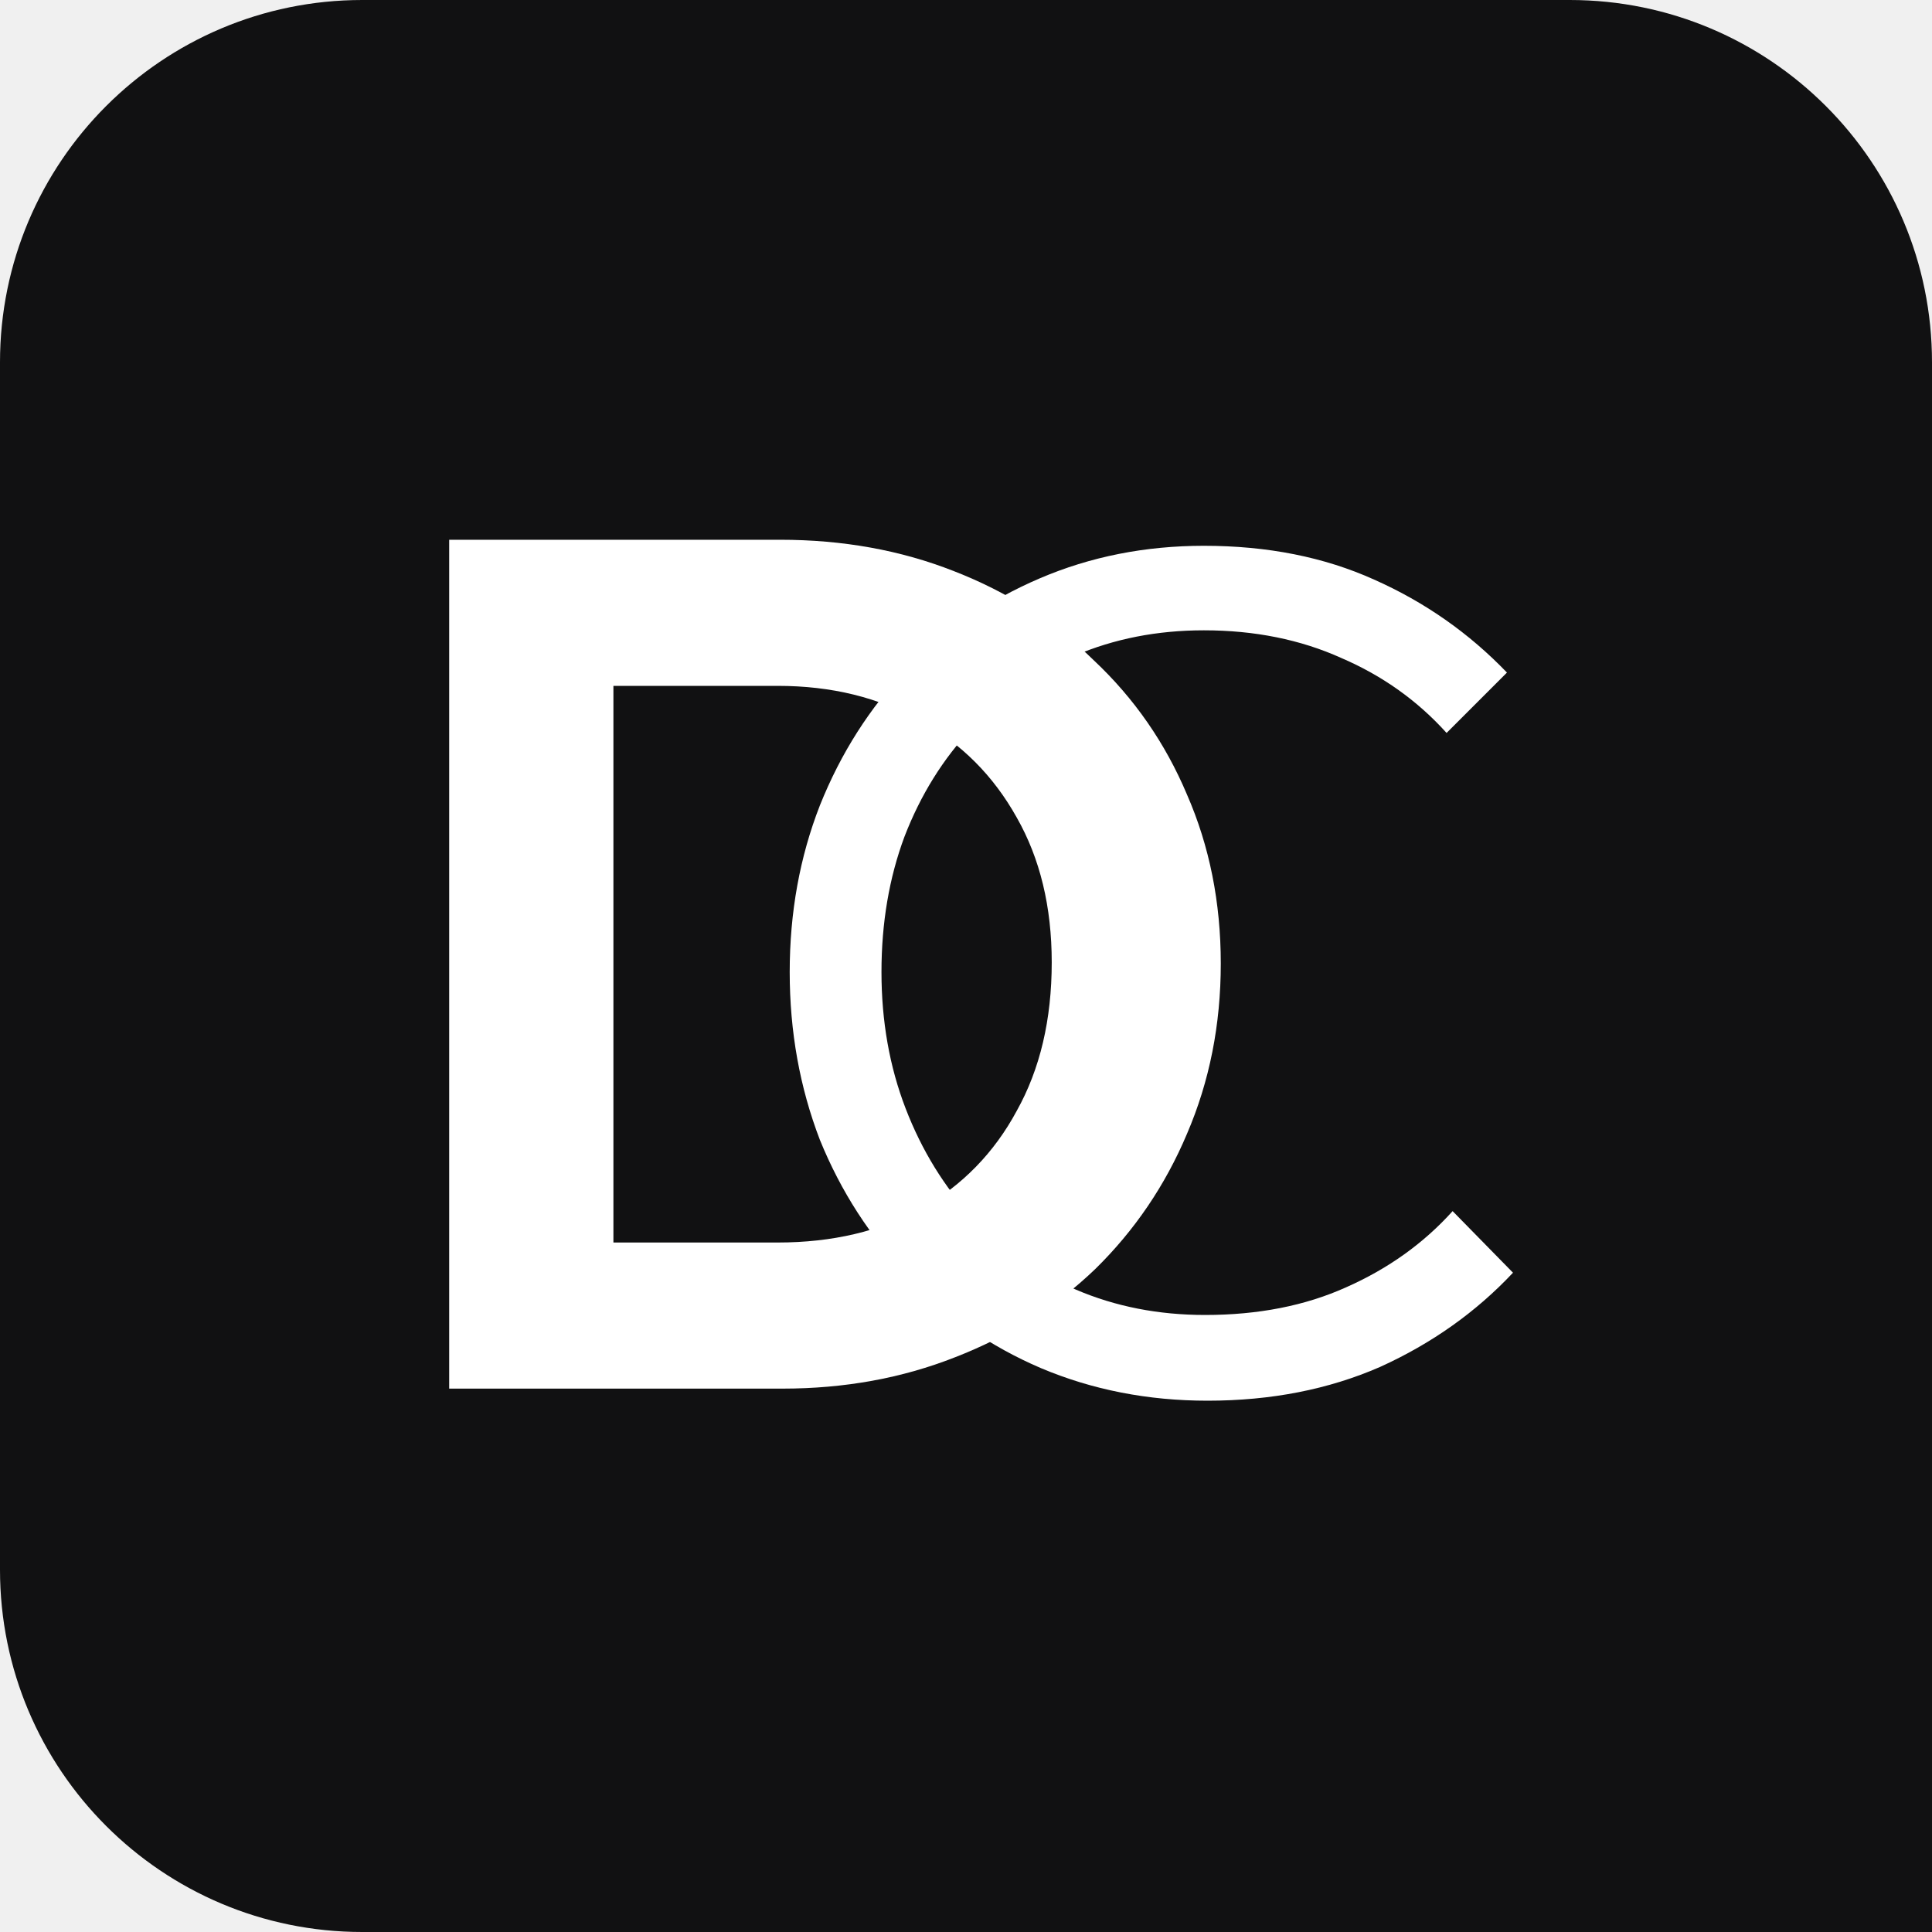
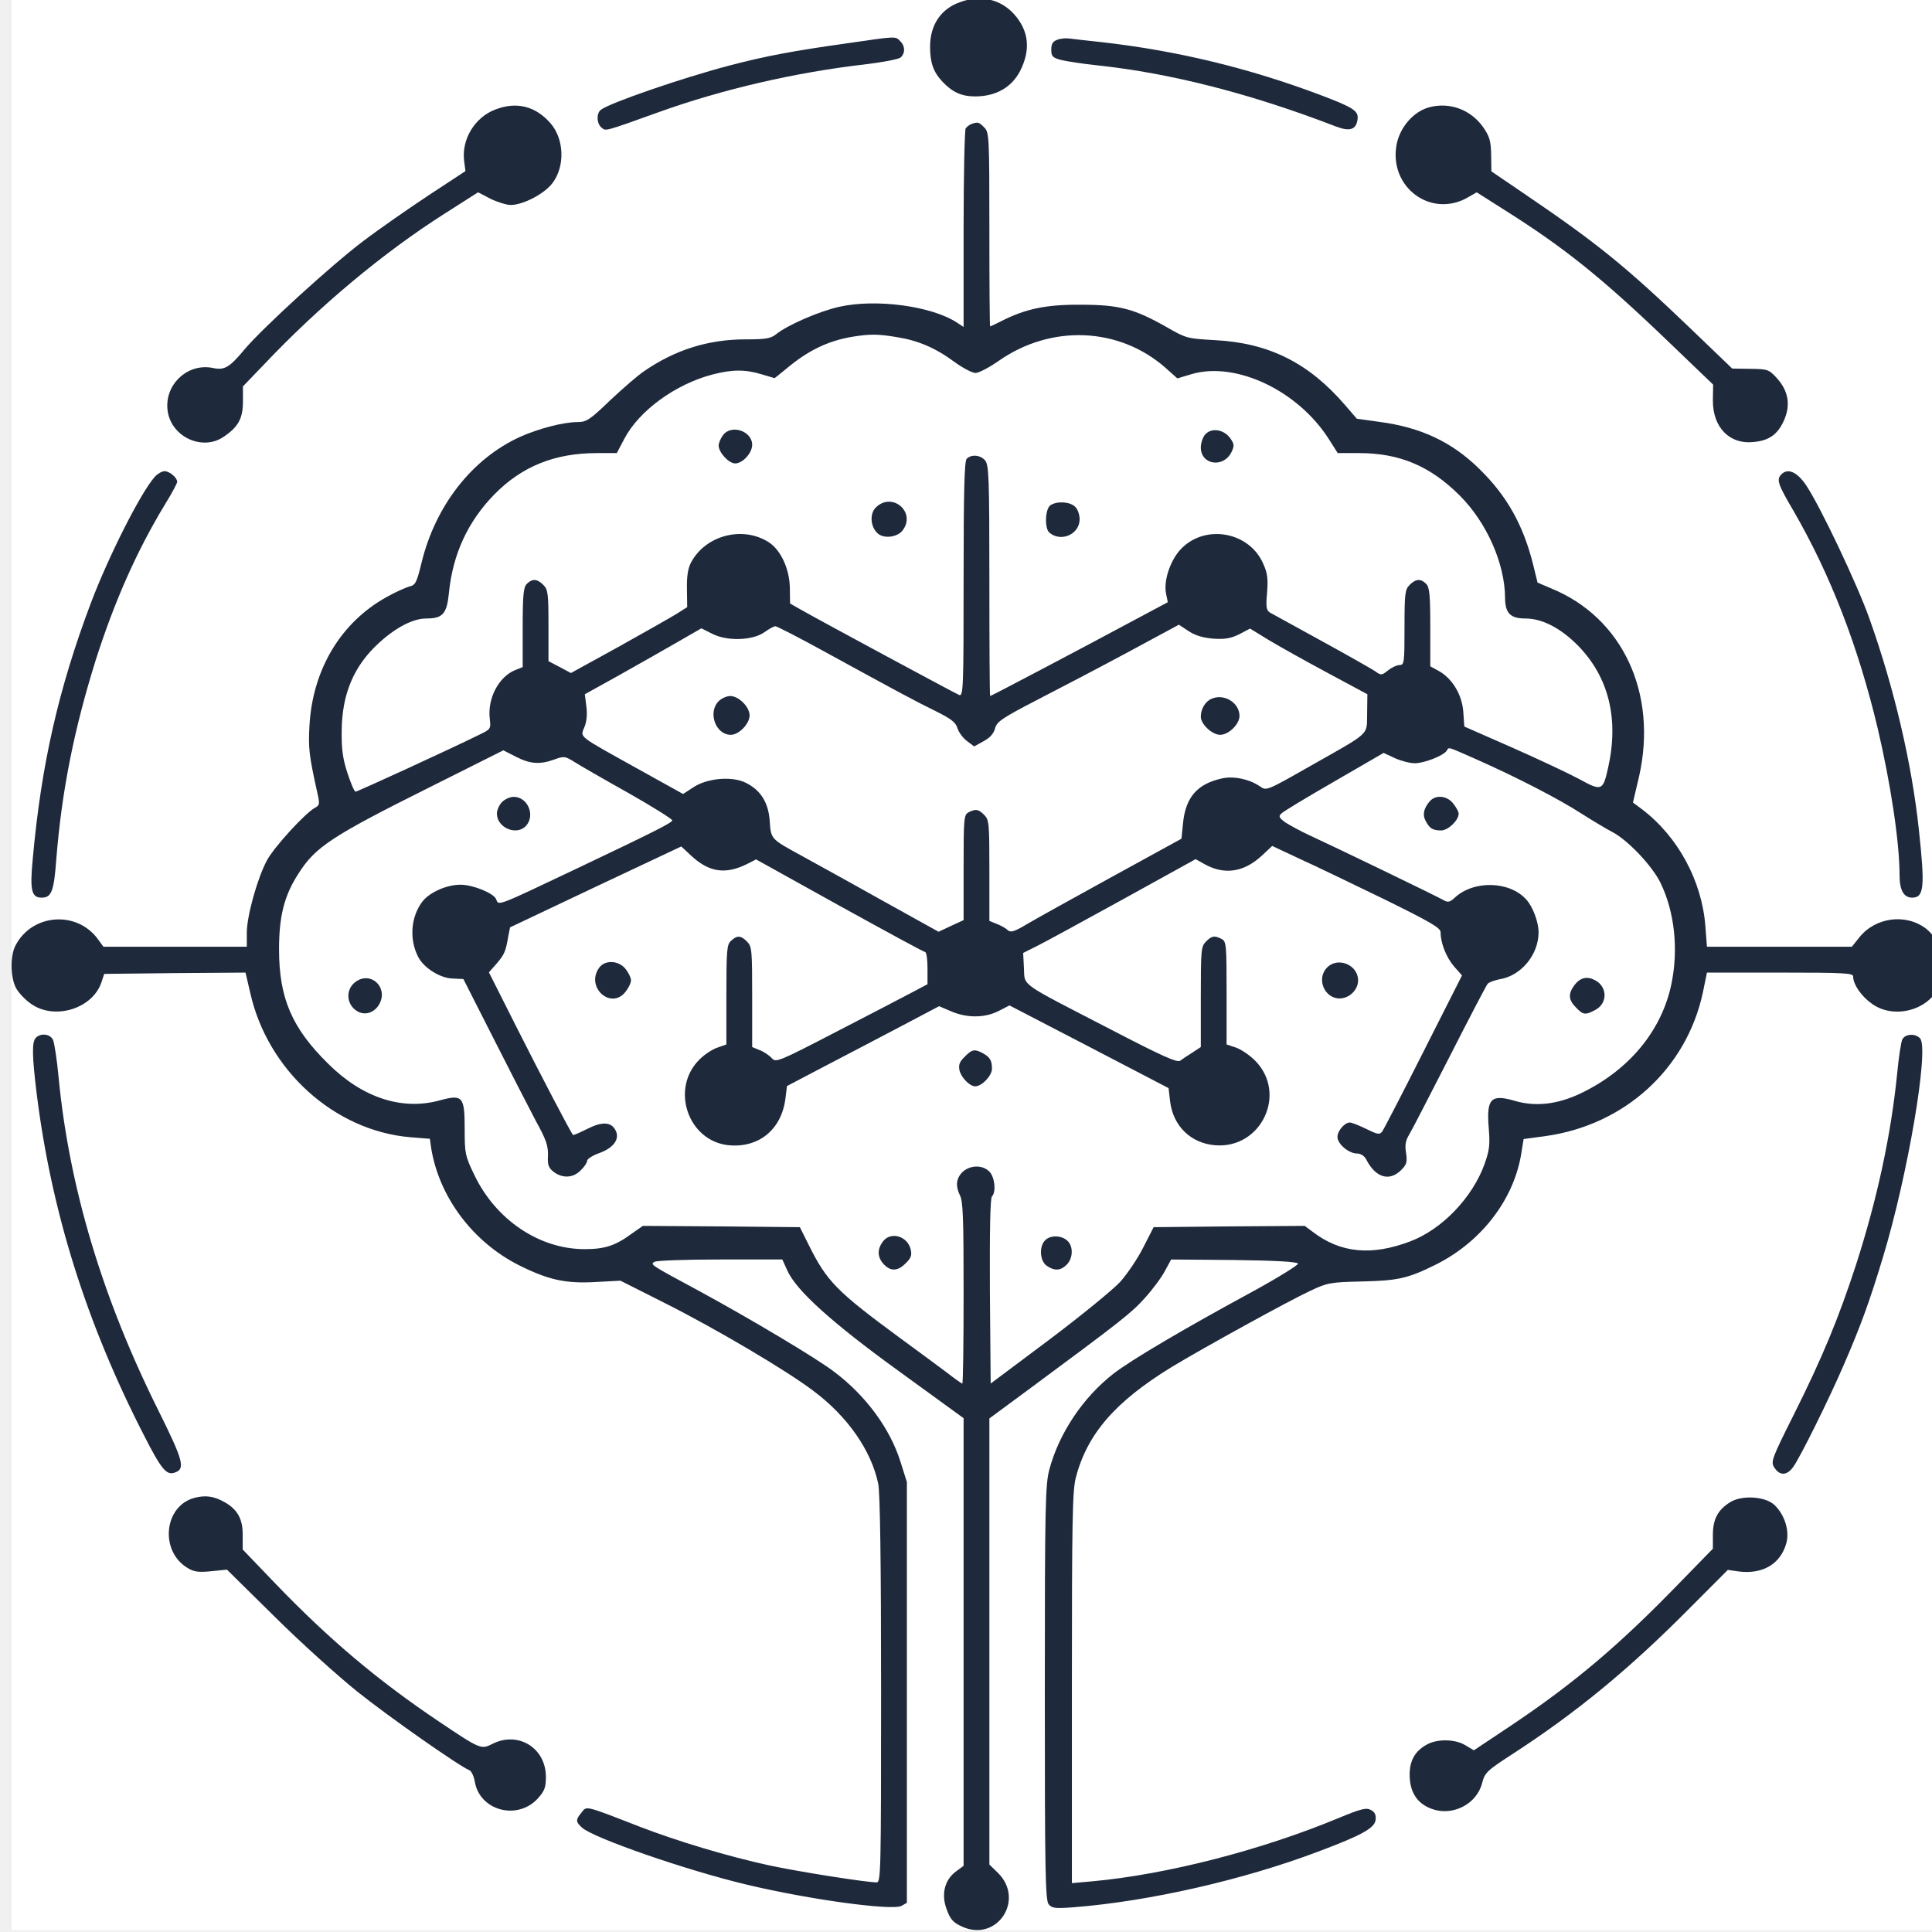
- <svg xmlns="http://www.w3.org/2000/svg" width="32" height="32" viewBox="0 0 32 32" fill="none">
-   <path d="M0 6C0 2.686 2.686 0 6 0H26C29.314 0 32 2.686 32 6V32H6C2.686 32 0 29.314 0 26V6Z" fill="#111112" />
-   <path d="M20 23.2C19.013 23.2 18.093 23.02 17.24 22.66C16.4 22.3 15.667 21.793 15.04 21.14C14.413 20.487 13.927 19.733 13.58 18.88C13.247 18.013 13.08 17.087 13.08 16.1C13.08 15.113 13.247 14.193 13.58 13.34C13.927 12.473 14.407 11.72 15.02 11.08C15.647 10.44 16.38 9.94 17.22 9.58C18.06 9.22 18.967 9.04 19.94 9.04C20.993 9.04 21.933 9.227 22.76 9.6C23.6 9.973 24.333 10.487 24.96 11.14L23.96 12.14C23.48 11.607 22.9 11.193 22.22 10.9C21.54 10.593 20.78 10.44 19.94 10.44C19.167 10.44 18.453 10.58 17.8 10.86C17.16 11.14 16.593 11.54 16.1 12.06C15.62 12.567 15.247 13.167 14.98 13.86C14.727 14.54 14.6 15.287 14.6 16.1C14.6 16.913 14.733 17.667 15 18.36C15.267 19.053 15.64 19.66 16.12 20.18C16.6 20.687 17.167 21.08 17.82 21.36C18.473 21.64 19.187 21.78 19.96 21.78C20.84 21.78 21.62 21.627 22.3 21.32C22.993 21.013 23.58 20.593 24.06 20.06L25.06 21.08C24.447 21.733 23.713 22.253 22.86 22.64C22.007 23.013 21.053 23.2 20 23.2Z" fill="white" />
-   <path d="M9.3 23V20.58H12.88C13.787 20.58 14.58 20.393 15.26 20.02C15.94 19.633 16.467 19.093 16.84 18.4C17.227 17.707 17.42 16.887 17.42 15.94C17.42 15.02 17.227 14.22 16.84 13.54C16.453 12.847 15.92 12.313 15.24 11.94C14.56 11.553 13.773 11.36 12.88 11.36H9.24V8.94H12.92C13.96 8.94 14.92 9.113 15.8 9.46C16.693 9.807 17.467 10.3 18.12 10.94C18.787 11.567 19.3 12.307 19.66 13.16C20.033 14.013 20.22 14.947 20.22 15.96C20.22 16.973 20.033 17.913 19.66 18.78C19.3 19.633 18.793 20.38 18.14 21.02C17.487 21.647 16.713 22.133 15.82 22.48C14.94 22.827 13.987 23 12.96 23H9.3ZM7.44 23V8.94H10.16V23H7.44Z" fill="white" />
+ <svg xmlns="http://www.w3.org/2000/svg" width="1000" height="1000" viewBox="0 0 1000 1000" fill="none">
+   <g clip-path="url(#clip0_781_89)">
+     <rect x="6" y="-1" width="1000" height="1000" fill="white" />
+     <path d="M497.022 1.072C487.013 4.551 481.408 12.845 481.408 24.216C481.408 32.511 483.143 37.327 487.814 42.276C493.019 47.761 497.69 49.902 504.763 49.902C515.44 49.902 523.714 45.22 528.118 36.524C533.59 25.554 532.522 15.788 524.782 7.226C517.842 -0.399 507.566 -2.807 497.022 1.072Z" fill="#1E293B" />
+     <path d="M438.035 22.477C410.409 26.356 396.129 29.032 377.312 33.982C352.889 40.403 315.254 53.38 310.984 56.858C308.582 58.731 308.848 63.948 311.251 65.955C313.653 67.962 312.185 68.363 341.278 57.928C374.109 46.156 411.744 37.46 447.777 33.313C456.852 32.243 464.993 30.637 466.061 29.835C468.596 27.694 468.596 23.814 465.927 21.273C463.391 18.731 464.593 18.597 438.035 22.477Z" fill="#1E293B" />
+     <path d="M547.202 20.604C544.933 21.407 544.133 22.745 544.133 25.688C544.133 29.166 544.8 29.835 549.204 31.039C551.873 31.708 560.414 33.046 568.155 33.848C605.923 37.862 647.695 48.564 691.336 65.42C698.676 68.23 702.012 67.159 702.679 61.674C703.213 57.393 700.544 55.654 683.595 49.233C646.361 35.186 609.126 26.223 570.157 21.808C562.817 21.005 555.343 20.203 553.475 19.935C551.606 19.668 548.804 19.935 547.202 20.604Z" fill="#1E293B" />
+     <path d="M256.266 56.724C245.59 60.871 238.784 72.243 240.252 83.48L240.919 88.564L221.968 101.005C211.692 107.828 196.211 118.53 187.803 124.952C171.521 137.259 136.155 169.5 126.546 180.871C118.806 190.236 116.137 191.707 110.398 190.503C96.785 187.56 84.374 199.734 86.91 213.513C89.312 226.49 105.06 233.446 115.736 226.089C123.343 221.005 125.746 216.59 125.746 207.761V200.002L136.422 188.898C165.249 158.396 198.48 130.704 230.242 110.503L247.458 99.534L253.864 102.878C257.468 104.617 262.139 106.089 264.407 106.089C270.68 106.089 281.757 100.336 285.894 94.851C292.567 86.156 292.033 71.975 284.96 63.815C277.086 54.851 267.343 52.443 256.266 56.724Z" fill="#1E293B" />
+     <path d="M739.781 55.52C731.773 57.661 724.833 65.554 722.965 74.383C718.427 96.724 740.715 113.313 759.933 102.076L764.337 99.534L779.284 109.032C809.579 128.162 828.796 143.547 861.894 175.253L886.717 199.065L886.583 207.092C886.45 221.273 895.258 230.236 907.936 228.764C915.81 227.962 920.214 224.751 923.417 217.527C926.887 209.634 925.686 202.41 919.814 195.855C915.543 191.172 915.009 191.039 905.934 190.905L896.592 190.771L874.172 169.233C841.475 137.928 826.661 125.888 789.827 100.872L771.944 88.698L771.81 80.136C771.677 72.912 771.009 70.638 767.673 65.821C761.267 56.724 750.324 52.711 739.781 55.52Z" fill="#1E293B" />
+     <path d="M502.761 64.216C501.693 64.617 500.359 65.688 499.825 66.49C499.291 67.293 498.757 90.704 498.757 118.664V169.232L495.288 166.958C482.209 158.396 453.382 154.517 434.431 158.798C424.155 161.072 407.74 168.162 401.734 172.978C398.932 175.253 396.263 175.654 385.986 175.654C366.635 175.654 349.553 181.005 333.404 192.109C330.201 194.249 322.327 201.072 315.788 207.226C305.378 217.259 303.51 218.463 298.972 218.463C291.499 218.463 278.42 221.941 268.945 226.222C244.255 237.594 225.438 261.674 218.231 291.105C215.695 301.54 215.028 302.878 211.959 303.547C210.09 304.082 204.885 306.356 200.348 308.898C176.459 322.008 161.779 346.49 160.177 375.654C159.51 387.159 160.044 391.172 163.914 408.831C165.649 416.189 165.516 416.724 163.113 418.062C158.175 420.603 141.76 438.53 138.157 445.353C133.219 454.583 127.747 474.115 127.747 482.811V490.035H90.646H53.545L50.609 486.021C39.666 471.172 16.578 472.911 8.036 489.366C5.234 494.583 5.367 505.687 8.17 511.172C9.371 513.58 12.841 517.326 15.91 519.466C28.055 528.296 48.207 522.142 52.611 508.095L53.946 504.082L90.513 503.68L127.08 503.413L129.482 513.714C138.424 553.981 173.123 585.285 212.359 588.63L222.502 589.433L223.169 594.249C227.306 619.667 244.789 642.944 268.811 654.984C284.159 662.61 292.967 664.483 308.848 663.546L321.126 662.877L344.214 674.516C370.505 687.76 406.806 709.165 420.952 719.867C438.702 733.111 450.98 750.77 454.583 768.028C455.517 772.71 456.051 808.028 456.051 874.65C456.051 968.696 455.918 974.315 453.782 974.315C448.311 974.315 412.811 968.696 397.997 965.486C376.511 960.803 350.754 953.044 331.269 945.553C302.042 934.181 303.777 934.716 300.974 938.195C297.905 941.941 297.905 942.877 301.241 945.954C306.98 951.305 355.558 968.161 386.654 975.519C419.217 983.278 461.656 989.031 466.594 986.489L469.397 984.884V875.987V767.091L466.061 756.523C460.722 739.533 448.311 722.543 432.029 710.235C423.087 703.279 388.656 682.81 362.631 668.63C336.34 654.449 336.474 654.583 338.743 653.111C339.81 652.443 355.024 651.907 372.774 651.907H404.937L407.473 657.526C412.01 667.827 430.428 684.55 465.794 710.101L498.757 734.048V849.901V965.753L494.754 968.696C488.882 973.111 487.013 980.603 490.083 988.496C491.951 993.579 493.419 995.185 498.224 997.325C516.107 1005.22 530.52 983.412 516.641 969.499L512.103 965.084V849.633V734.182L533.857 718.128C580.3 683.747 585.638 679.6 592.578 671.841C596.581 667.426 601.252 661.138 602.987 657.794L606.19 651.907L638.754 652.175C660.374 652.443 671.584 653.111 671.851 654.048C672.118 654.717 661.575 661.272 648.63 668.362C612.596 687.894 585.237 704.081 576.296 711.038C560.548 723.345 548.27 741.673 543.199 760.402C541.063 768.295 540.796 778.061 540.796 876.121C540.796 968.563 541.063 983.546 542.798 985.686C544.533 987.693 546.135 987.961 556.144 987.158C595.113 984.081 643.692 972.977 682.261 958.395C705.082 949.833 711.488 946.221 712.022 941.941C712.288 939.399 711.621 937.927 709.619 936.857C707.217 935.519 704.548 936.188 693.204 940.87C653.167 957.593 603.655 970.302 565.219 973.78L554.809 974.716V873.713C554.809 787.559 555.076 771.774 556.811 764.951C562.683 742.208 577.23 725.486 606.457 707.56C622.605 697.794 666.513 673.58 678.257 668.095C687.065 663.948 688.533 663.68 704.948 663.279C723.632 662.877 728.837 661.673 743.117 654.583C766.205 643.078 782.887 621.807 787.158 598.53L788.626 589.566L799.569 588.095C840.807 582.476 872.837 553.312 881.378 513.847L883.514 503.413H921.415C954.646 503.413 959.184 503.68 959.184 505.419C959.184 509.433 963.321 515.587 968.793 519.466C979.736 527.493 997.219 523.346 1003.22 511.439C1008.3 501.406 1005.49 487.493 997.085 480.804C986.676 472.643 970.661 474.65 962.253 485.352L958.516 490.035H921.015H883.514L882.713 479.6C880.978 456.055 868.566 433.045 849.883 418.864L845.212 415.386L848.414 401.741C858.023 358.797 839.873 319.734 803.039 304.617L795.832 301.54L793.564 292.309C788.492 271.841 779.951 256.59 765.671 242.677C751.525 228.764 735.376 221.139 713.756 218.329L702.279 216.724L696.407 209.901C677.456 187.828 656.904 177.527 628.878 176.055C614.598 175.253 613.931 175.119 604.188 169.5C587.239 159.868 579.499 157.727 559.48 157.727C541.197 157.594 530.787 159.868 518.109 166.289C515.306 167.761 512.637 168.965 512.504 168.965C512.237 168.965 512.103 146.356 512.103 118.798C512.103 70.37 511.97 68.497 509.434 65.955C506.631 63.146 506.098 63.012 502.761 64.216ZM463.925 174.45C475.136 176.189 484.211 180.069 493.953 187.293C498.357 190.503 503.295 193.045 504.896 193.045C506.631 193.045 511.97 190.236 516.774 186.891C543.999 167.761 579.232 169.232 603.254 190.37L609.393 195.855L617 193.58C639.821 187.025 671.718 202.142 687.732 227.159L692.403 234.517H703.347C724.433 234.517 740.314 241.206 755.662 256.59C769.541 270.503 778.883 291.64 779.017 309.299C779.017 317.326 781.686 320.135 789.56 320.135C798.368 320.135 807.977 325.219 816.919 334.316C832.667 350.503 838.005 372.042 832.4 397.192C829.731 409.366 829.063 409.634 817.586 403.346C812.114 400.403 796.5 393.045 782.887 387.025L757.931 376.055L757.397 368.43C756.73 359.466 751.658 351.172 744.718 347.292L740.314 344.884V324.55C740.314 307.961 739.914 303.948 738.179 302.209C735.376 299.4 732.841 299.533 729.638 302.744C727.236 305.152 726.969 307.159 726.969 324.818C726.969 342.878 726.835 344.216 724.433 344.216C723.098 344.216 720.429 345.42 718.427 347.025C714.958 349.7 714.958 349.7 711.354 347.159C709.219 345.821 696.807 338.731 683.595 331.507C670.383 324.282 658.505 317.727 657.304 317.058C655.436 315.854 655.169 314.115 655.836 306.757C656.37 299.667 656.103 296.724 653.834 291.774C646.761 275.453 624.474 271.172 611.795 283.614C606.057 289.232 602.187 300.068 603.521 307.159L604.455 311.707L591.91 318.396C560.815 335.119 513.037 360.269 512.504 360.269C512.237 360.269 512.103 333.379 512.103 300.47C512.103 246.824 511.836 240.537 509.834 238.263C507.432 235.453 502.761 235.052 500.359 237.46C499.158 238.664 498.757 254.316 498.757 299.801C498.757 355.854 498.624 360.537 496.489 359.734C494.22 358.797 424.689 321.339 414.813 315.721L408.941 312.376L408.807 303.814C408.541 294.316 404.137 284.818 398.131 280.804C384.652 271.975 365.301 276.925 357.694 291.105C356.092 294.182 355.425 298.196 355.558 304.884L355.692 314.249L350.22 317.727C347.15 319.6 333.538 327.359 320.059 334.851L295.503 348.363L289.764 345.286L283.892 342.209V323.881C283.892 307.159 283.625 305.152 281.223 302.744C278.02 299.533 275.484 299.4 272.681 302.209C270.947 303.948 270.546 307.961 270.546 324.818V345.286L266.542 346.891C258.135 350.369 252.396 361.339 253.464 371.64C254.131 377.259 254.131 377.393 247.992 380.336C233.979 387.292 185 409.767 184.066 409.767C183.399 409.767 181.53 405.353 179.795 400.001C177.393 392.644 176.726 387.56 176.859 378.329C176.993 359.199 183.132 344.617 196.211 332.711C205.019 324.684 213.827 320.135 220.633 320.135C229.174 320.135 231.31 317.727 232.377 306.757C234.379 286.691 242.253 269.834 255.866 255.921C270.146 241.339 287.228 234.517 308.982 234.517H319.258L323.128 227.159C330.735 212.577 349.686 198.798 368.77 193.848C379.047 191.172 385.719 191.172 394.127 193.714C397.731 194.784 400.8 195.721 400.934 195.721C400.934 195.721 403.736 193.58 406.939 190.905C418.016 181.54 428.426 176.457 441.104 174.316C450.179 172.845 454.316 172.845 463.925 174.45ZM628.077 330.57C634.083 330.971 637.019 330.436 641.423 328.296L647.028 325.353L656.637 331.239C661.975 334.45 675.588 342.075 687.065 348.229L707.751 359.333L707.617 369.232C707.351 380.871 710.02 378.463 678.39 396.389C655.569 409.366 655.569 409.366 652.233 407.092C646.895 403.346 638.487 401.473 632.348 402.945C619.669 405.754 613.664 412.71 612.329 426.088L611.528 434.115L576.162 453.513C556.678 464.215 536.926 475.185 532.122 477.995C524.782 482.409 523.18 482.811 521.445 481.339C520.377 480.269 517.842 478.931 515.706 478.128L512.103 476.657V450.57C512.103 426.222 511.97 424.349 509.434 421.807C506.364 418.731 505.03 418.597 501.293 420.47C498.891 421.807 498.757 423.547 498.757 449.098V476.255L492.352 479.199L485.812 482.276L455.918 465.687C439.503 456.456 420.952 446.289 414.68 442.811C398.798 434.115 399.065 434.383 398.398 424.884C397.731 415.252 393.593 408.831 385.853 405.085C378.646 401.607 365.968 402.811 358.895 407.493L353.556 410.971L330.201 397.995C298.706 380.47 300.307 381.807 302.442 376.456C303.643 373.781 304.044 369.767 303.51 365.754L302.709 359.333L320.326 349.567C330.068 344.082 343.547 336.456 350.487 332.443L363.032 325.219L368.904 328.162C376.778 332.042 389.857 331.507 395.862 327.092C398.131 325.486 400.533 324.149 401.334 324.149C402.135 324.149 413.078 329.767 425.757 336.724C466.061 358.797 473.801 362.945 484.211 368.028C492.218 372.042 494.62 373.781 495.554 376.858C496.222 378.998 498.491 382.075 500.492 383.547L504.229 386.356L509.034 383.68C512.37 381.941 514.372 379.667 515.039 376.991C515.973 373.513 518.509 371.774 536.793 362.276C548.27 356.389 569.49 345.286 583.903 337.527L610.194 323.346L615.265 326.69C618.735 328.965 622.872 330.169 628.077 330.57ZM764.203 393.045C785.289 402.409 806.776 413.513 818.387 421.005C824.259 424.751 831.465 429.031 834.268 430.503C842.275 434.516 855.221 448.162 859.491 456.991C866.832 472.108 868.833 491.506 865.097 509.433C860.025 533.647 843.076 553.981 818.253 565.887C806.242 571.64 794.765 572.978 783.955 569.767C771.543 566.155 769.275 568.697 770.609 584.349C771.276 592.777 770.876 595.586 768.34 602.677C762.068 619.934 746.32 636.389 729.905 642.543C709.886 650.168 693.738 648.563 679.458 637.593L675.321 634.516L636.218 634.784L597.115 635.185L591.777 645.62C588.974 651.239 583.503 659.399 579.766 663.546C575.896 667.693 559.347 681.205 542.798 693.647L512.77 716.121L512.37 668.362C512.237 637.459 512.504 620.202 513.438 619.265C515.706 616.991 514.906 609.232 512.103 606.423C507.032 601.339 497.289 604.015 495.554 611.105C495.021 613.111 495.554 616.055 496.756 618.463C498.491 621.673 498.757 629.834 498.757 669.299C498.757 694.984 498.491 716.121 498.09 716.121C497.69 716.121 493.953 713.446 489.816 710.235C485.545 707.024 474.869 699.131 466.061 692.71C432.963 668.362 428.025 663.279 418.683 644.55L414.012 635.185L373.308 634.784L332.737 634.516L326.998 638.53C318.457 644.817 312.985 646.556 302.576 646.556C279.087 646.556 256.533 631.305 245.456 608.028C240.785 598.396 240.518 596.924 240.518 584.75C240.518 567.359 239.584 566.289 227.306 569.633C207.955 574.851 187.536 568.162 169.92 550.637C151.102 532.175 144.429 516.657 144.429 491.373C144.429 474.249 147.098 463.68 154.305 452.443C163.247 438.262 171.388 432.911 224.503 406.423L260.537 388.363L267.076 391.707C274.416 395.453 279.488 395.854 287.095 393.045C291.899 391.306 292.567 391.44 297.104 394.249C299.773 395.988 312.318 403.212 324.997 410.302C337.542 417.393 347.951 423.948 347.951 424.617C347.951 425.821 338.342 430.637 299.239 449.232C256.4 469.567 258.135 468.898 256.8 465.419C255.599 462.342 244.789 457.928 238.383 457.928C231.176 457.928 222.502 461.807 218.765 466.49C212.626 474.383 211.692 486.155 216.496 495.386C219.432 501.005 227.84 506.356 234.379 506.49L239.851 506.757L255.466 537.526C264.007 554.382 273.883 573.647 277.352 580.202C282.691 589.834 283.758 593.045 283.625 597.994C283.358 602.944 283.892 604.416 286.561 606.556C291.232 610.035 296.704 609.767 300.574 605.754C302.442 604.015 303.91 601.74 303.91 600.804C303.91 599.867 306.846 597.994 310.316 596.79C317.656 594.115 320.993 589.433 318.591 585.018C316.322 580.603 311.517 580.469 303.91 584.349C300.174 586.222 296.837 587.693 296.57 587.426C295.503 586.356 279.755 556.255 267.076 531.105L253.063 503.279L257.067 498.73C261.071 494.048 261.738 492.577 263.073 484.684L264.007 480.001L308.314 458.998L352.622 438.128L358.094 443.212C367.169 451.506 375.577 452.71 386.654 447.225L391.325 444.817L434.431 468.764C458.187 481.874 478.072 492.71 478.739 492.71C479.54 492.71 480.073 496.456 480.073 501.005V509.433L473 513.179C469.263 515.185 451.514 524.416 433.897 533.513C402.668 549.7 401.601 550.102 399.466 547.694C398.131 546.222 395.328 544.349 393.193 543.546L389.323 541.941V515.988C389.323 491.774 389.189 489.901 386.654 487.359C383.451 484.148 381.582 484.015 378.379 486.958C376.244 488.831 375.977 491.64 375.977 514.918V540.603L371.44 542.209C368.904 543.011 364.767 545.687 362.231 548.229C346.75 563.212 355.959 590.637 377.178 592.777C392.793 594.249 404.537 584.617 406.539 568.563L407.339 562.142L426.691 551.974C437.367 546.49 454.984 537.125 466.061 531.372L486.079 520.804L492.352 523.48C500.492 526.958 509.567 526.958 516.774 523.346L522.513 520.403L563.751 541.807L604.856 563.212L605.656 570.168C607.258 582.877 616.333 591.707 628.878 592.777C652.9 594.784 666.513 565.887 649.564 548.898C646.761 546.088 642.357 543.145 639.688 542.209L634.883 540.603V514.115C634.883 489.098 634.75 487.359 632.348 486.021C628.611 484.148 627.276 484.282 624.207 487.359C621.671 489.901 621.538 491.774 621.538 515.988V541.941L617.267 544.75C614.865 546.222 611.929 548.229 610.861 549.031C609.26 550.102 601.653 546.757 574.161 532.443C526.783 507.961 530.52 510.637 529.986 501.005L529.586 493.245L536.526 489.767C540.396 487.894 560.415 476.924 581.1 465.553L618.869 444.684L623.139 447.092C633.415 452.978 643.558 451.64 652.9 443.078L658.505 437.861L673.052 444.684C681.06 448.296 700.678 457.794 716.693 465.553C740.581 477.326 745.653 480.269 745.653 482.543C745.653 488.162 748.589 495.52 752.592 500.202L756.73 504.884L736.845 544.215C725.901 565.887 716.292 584.483 715.491 585.553C714.157 587.426 713.223 587.292 707.217 584.349C703.347 582.476 699.61 581.005 698.676 581.005C696.007 581.005 692.27 585.285 692.27 588.496C692.27 592.108 698.142 597.058 702.413 597.058C704.281 597.058 706.149 598.262 707.084 600.001C711.888 609.499 719.095 611.774 725.234 605.62C728.17 602.677 728.437 601.473 727.769 596.79C727.102 592.777 727.503 590.369 729.371 587.292C730.839 584.884 740.181 566.69 750.324 546.891C760.466 526.958 769.275 510.102 769.942 509.299C770.476 508.496 773.412 507.426 776.081 506.891C787.291 505.152 796.366 494.182 796.366 482.543C796.366 477.326 793.43 469.299 789.96 465.553C781.286 455.921 762.602 455.52 752.859 464.75C750.591 466.891 749.389 467.159 747.521 466.088C744.185 464.082 688.4 437.192 677.857 432.376C673.186 430.236 667.58 427.159 665.312 425.687C661.975 423.279 661.708 422.476 663.176 421.139C664.111 420.068 676.389 412.71 690.535 404.55L716.159 389.7L721.897 392.376C725.1 393.848 729.771 395.052 732.307 395.052C737.245 395.052 747.388 391.038 748.856 388.496C750.057 386.624 748.722 386.222 764.203 393.045Z" fill="#1E293B" />
+     <path d="M374.109 225.42C372.908 227.025 371.973 229.433 371.973 230.637C371.973 234.116 377.178 239.868 380.515 239.868C384.385 239.868 389.323 234.517 389.323 230.236C389.323 223.012 378.246 219.4 374.109 225.42Z" fill="#1E293B" />
+     <path d="M623.806 224.884C622.605 226.222 621.538 229.299 621.538 231.573C621.538 240.67 633.282 242.409 637.419 233.981C639.021 230.637 638.887 229.834 636.618 226.623C633.282 222.209 627.009 221.272 623.806 224.884Z" fill="#1E293B" />
+     <path d="M453.249 262.744C450.179 265.821 450.446 272.376 454.049 275.854C456.985 278.931 464.059 278.262 466.995 274.784C474.602 265.286 461.79 254.182 453.249 262.744Z" fill="#1E293B" />
+     <path d="M543.866 261.407C540.93 263.012 540.529 273.581 543.199 275.721C549.204 280.805 558.813 276.524 558.813 268.764C558.813 266.223 557.745 263.413 556.411 262.209C553.608 259.668 547.336 259.266 543.866 261.407Z" fill="#1E293B" />
+     <path d="M371.973 362.945C366.235 368.697 370.372 380.336 378.246 380.336C382.516 380.336 387.988 374.583 387.988 370.303C387.988 365.888 382.383 360.269 377.979 360.269C376.11 360.269 373.441 361.473 371.973 362.945Z" fill="#1E293B" />
+     <path d="M627.276 361.607C623.94 362.945 621.538 366.824 621.538 370.971C621.538 374.851 627.41 380.336 631.547 380.336C635.951 380.336 641.556 374.851 641.556 370.57C641.556 363.747 633.682 358.931 627.276 361.607Z" fill="#1E293B" />
+     <path d="M259.869 415.119C258.401 416.59 257.2 419.266 257.2 421.139C257.2 428.497 267.476 432.778 272.281 427.426C277.219 421.941 273.082 412.443 265.875 412.443C264.007 412.443 261.337 413.647 259.869 415.119Z" fill="#1E293B" />
+     <path d="M740.047 414.717C736.844 418.463 736.177 421.807 737.912 424.884C739.914 428.764 741.515 429.834 745.919 429.834C749.523 429.834 754.995 424.617 754.995 421.138C754.995 420.202 753.793 417.928 752.192 415.921C748.989 411.774 743.117 411.239 740.047 414.717Z" fill="#1E293B" />
+     <path d="M310.049 501.004C302.976 511.038 316.322 522.944 323.796 513.312C325.397 511.305 326.598 508.764 326.598 507.426C326.598 506.088 325.397 503.546 323.796 501.54C320.192 496.991 312.986 496.724 310.049 501.004Z" fill="#1E293B" />
+     <path d="M686.932 500.738C681.193 506.49 685.464 516.791 693.338 516.791C698.409 516.791 702.946 512.376 702.946 507.426C702.946 499.4 692.537 495.119 686.932 500.738Z" fill="#1E293B" />
+     <path d="M184.2 508.095C178.594 511.975 179.128 520.269 185.267 523.613C189.271 525.754 194.075 524.015 196.478 519.466C200.882 510.904 191.94 502.61 184.2 508.095Z" fill="#1E293B" />
+     <path d="M815.184 509.566C811.58 514.249 811.714 517.459 815.718 521.473C819.454 525.352 820.522 525.486 825.593 522.81C832.133 519.466 832.133 510.904 825.727 507.426C821.59 505.152 818.12 505.954 815.184 509.566Z" fill="#1E293B" />
+     <path d="M499.291 547.025C496.622 549.566 496.088 551.172 496.622 553.981C497.556 557.861 501.96 562.275 504.763 562.275C508.233 562.275 513.438 556.79 513.438 553.178C513.438 548.764 512.37 547.158 508.5 545.018C504.363 542.877 503.028 543.145 499.291 547.025Z" fill="#1E293B" />
+     <path d="M456.852 642.811C453.916 646.824 454.183 650.837 457.386 654.316C460.989 658.195 464.726 658.061 468.863 653.78C471.532 651.239 472.066 649.633 471.399 646.824C469.797 639.6 460.722 637.192 456.852 642.811Z" fill="#1E293B" />
+     <path d="M540.93 642.008C537.727 645.219 538.261 652.71 541.73 655.118C545.734 657.928 548.937 657.794 552.14 654.583C555.477 651.239 555.61 644.951 552.407 642.142C549.338 639.332 543.599 639.199 540.93 642.008Z" fill="#1E293B" />
+     <path d="M80.103 246.825C72.896 254.852 56.214 287.895 47.139 311.841C30.324 356.39 21.382 395.587 16.978 444.283C15.377 460.871 16.311 464.617 21.515 464.617C26.587 464.617 27.921 461.54 29.122 444.952C31.925 409.5 38.331 377.527 49.541 341.674C59.284 311.173 70.761 285.219 85.441 261.005C88.911 255.387 91.714 250.169 91.714 249.367C91.714 247.226 87.71 243.882 85.174 243.882C83.84 243.882 81.571 245.219 80.103 246.825Z" fill="#1E293B" />
+     <path d="M922.083 245.487C919.414 248.163 920.081 250.437 928.355 264.484C947.44 297.527 961.72 334.316 971.862 376.858C978.535 405.219 983.206 435.855 983.206 452.845C983.206 460.738 985.341 464.617 989.745 464.617C995.884 464.617 996.418 459.132 993.215 429.567C989.612 395.453 980.403 355.989 967.592 320.136C961.319 302.477 942.368 262.477 934.895 251.24C930.224 244.283 925.419 242.143 922.083 245.487Z" fill="#1E293B" />
+     <path d="M18.58 537.125C16.444 539.266 16.578 546.222 18.98 566.022C26.587 627.025 44.604 684.684 74.632 743.145C83.44 760.403 86.109 763.613 90.246 762.276C96.118 760.403 95.05 756.389 81.972 730.035C53.011 671.975 35.795 614.584 30.324 557.594C29.523 548.764 28.189 540.202 27.521 538.463C26.32 535.253 21.249 534.45 18.58 537.125Z" fill="#1E293B" />
+     <path d="M984.674 537.928C984.006 539.132 982.805 547.025 982.005 555.319C978.802 587.56 971.595 620.737 960.652 654.717C951.71 682.142 943.302 702.61 928.488 732.175C916.744 755.586 916.477 756.656 918.479 759.733C921.282 764.014 925.019 763.747 928.221 759.198C931.825 754.248 946.905 723.747 954.379 706.356C963.054 686.422 967.858 673.178 974.664 650.57C987.476 608.295 998.553 543.145 993.882 537.526C991.614 534.851 986.275 534.984 984.674 537.928Z" fill="#1E293B" />
+     <path d="M100.789 775.252C84.774 779.399 82.505 802.944 97.186 811.639C100.522 813.646 102.924 813.914 109.464 813.245L117.471 812.442L142.294 836.924C155.907 850.435 175.258 867.827 185.134 875.72C201.149 888.562 237.849 914.248 242.921 916.255C243.988 916.656 245.189 919.198 245.723 922.007C248.125 937.124 267.61 942.475 278.287 930.97C281.89 926.957 282.557 925.218 282.557 919.733C282.557 904.616 268.011 895.786 254.665 902.743C249.06 905.552 248.526 905.419 227.44 891.238C195.543 869.833 170.32 848.562 142.294 819.399L125.612 802.007V794.649C125.745 786.355 122.943 781.272 116.27 777.526C110.798 774.449 106.528 773.78 100.789 775.252Z" fill="#1E293B" />
+     <path d="M895.525 777.526C889.119 781.54 886.583 786.356 886.583 794.516V801.606L869.1 819.533C838.272 851.372 814.783 871.305 781.553 893.513L762.869 905.954L758.598 903.412C753.527 900.202 744.452 899.934 738.98 902.743C732.574 906.088 729.638 911.038 729.638 918.529C729.638 927.493 733.375 933.379 740.848 936.188C751.658 940.335 764.337 933.914 767.139 922.944C768.474 917.593 769.541 916.523 782.754 907.961C815.984 886.422 843.61 863.68 874.972 831.974L894.324 812.576L899.929 813.379C912.34 814.984 921.682 809.499 924.618 798.663C926.353 792.242 923.684 783.948 918.479 778.998C913.675 774.449 901.53 773.78 895.525 777.526Z" fill="#1E293B" />
+   </g>
+   <defs>
+     <clipPath id="clip0_781_89">
+       <rect width="1000" height="1000" fill="white" />
+     </clipPath>
+   </defs>
</svg>
